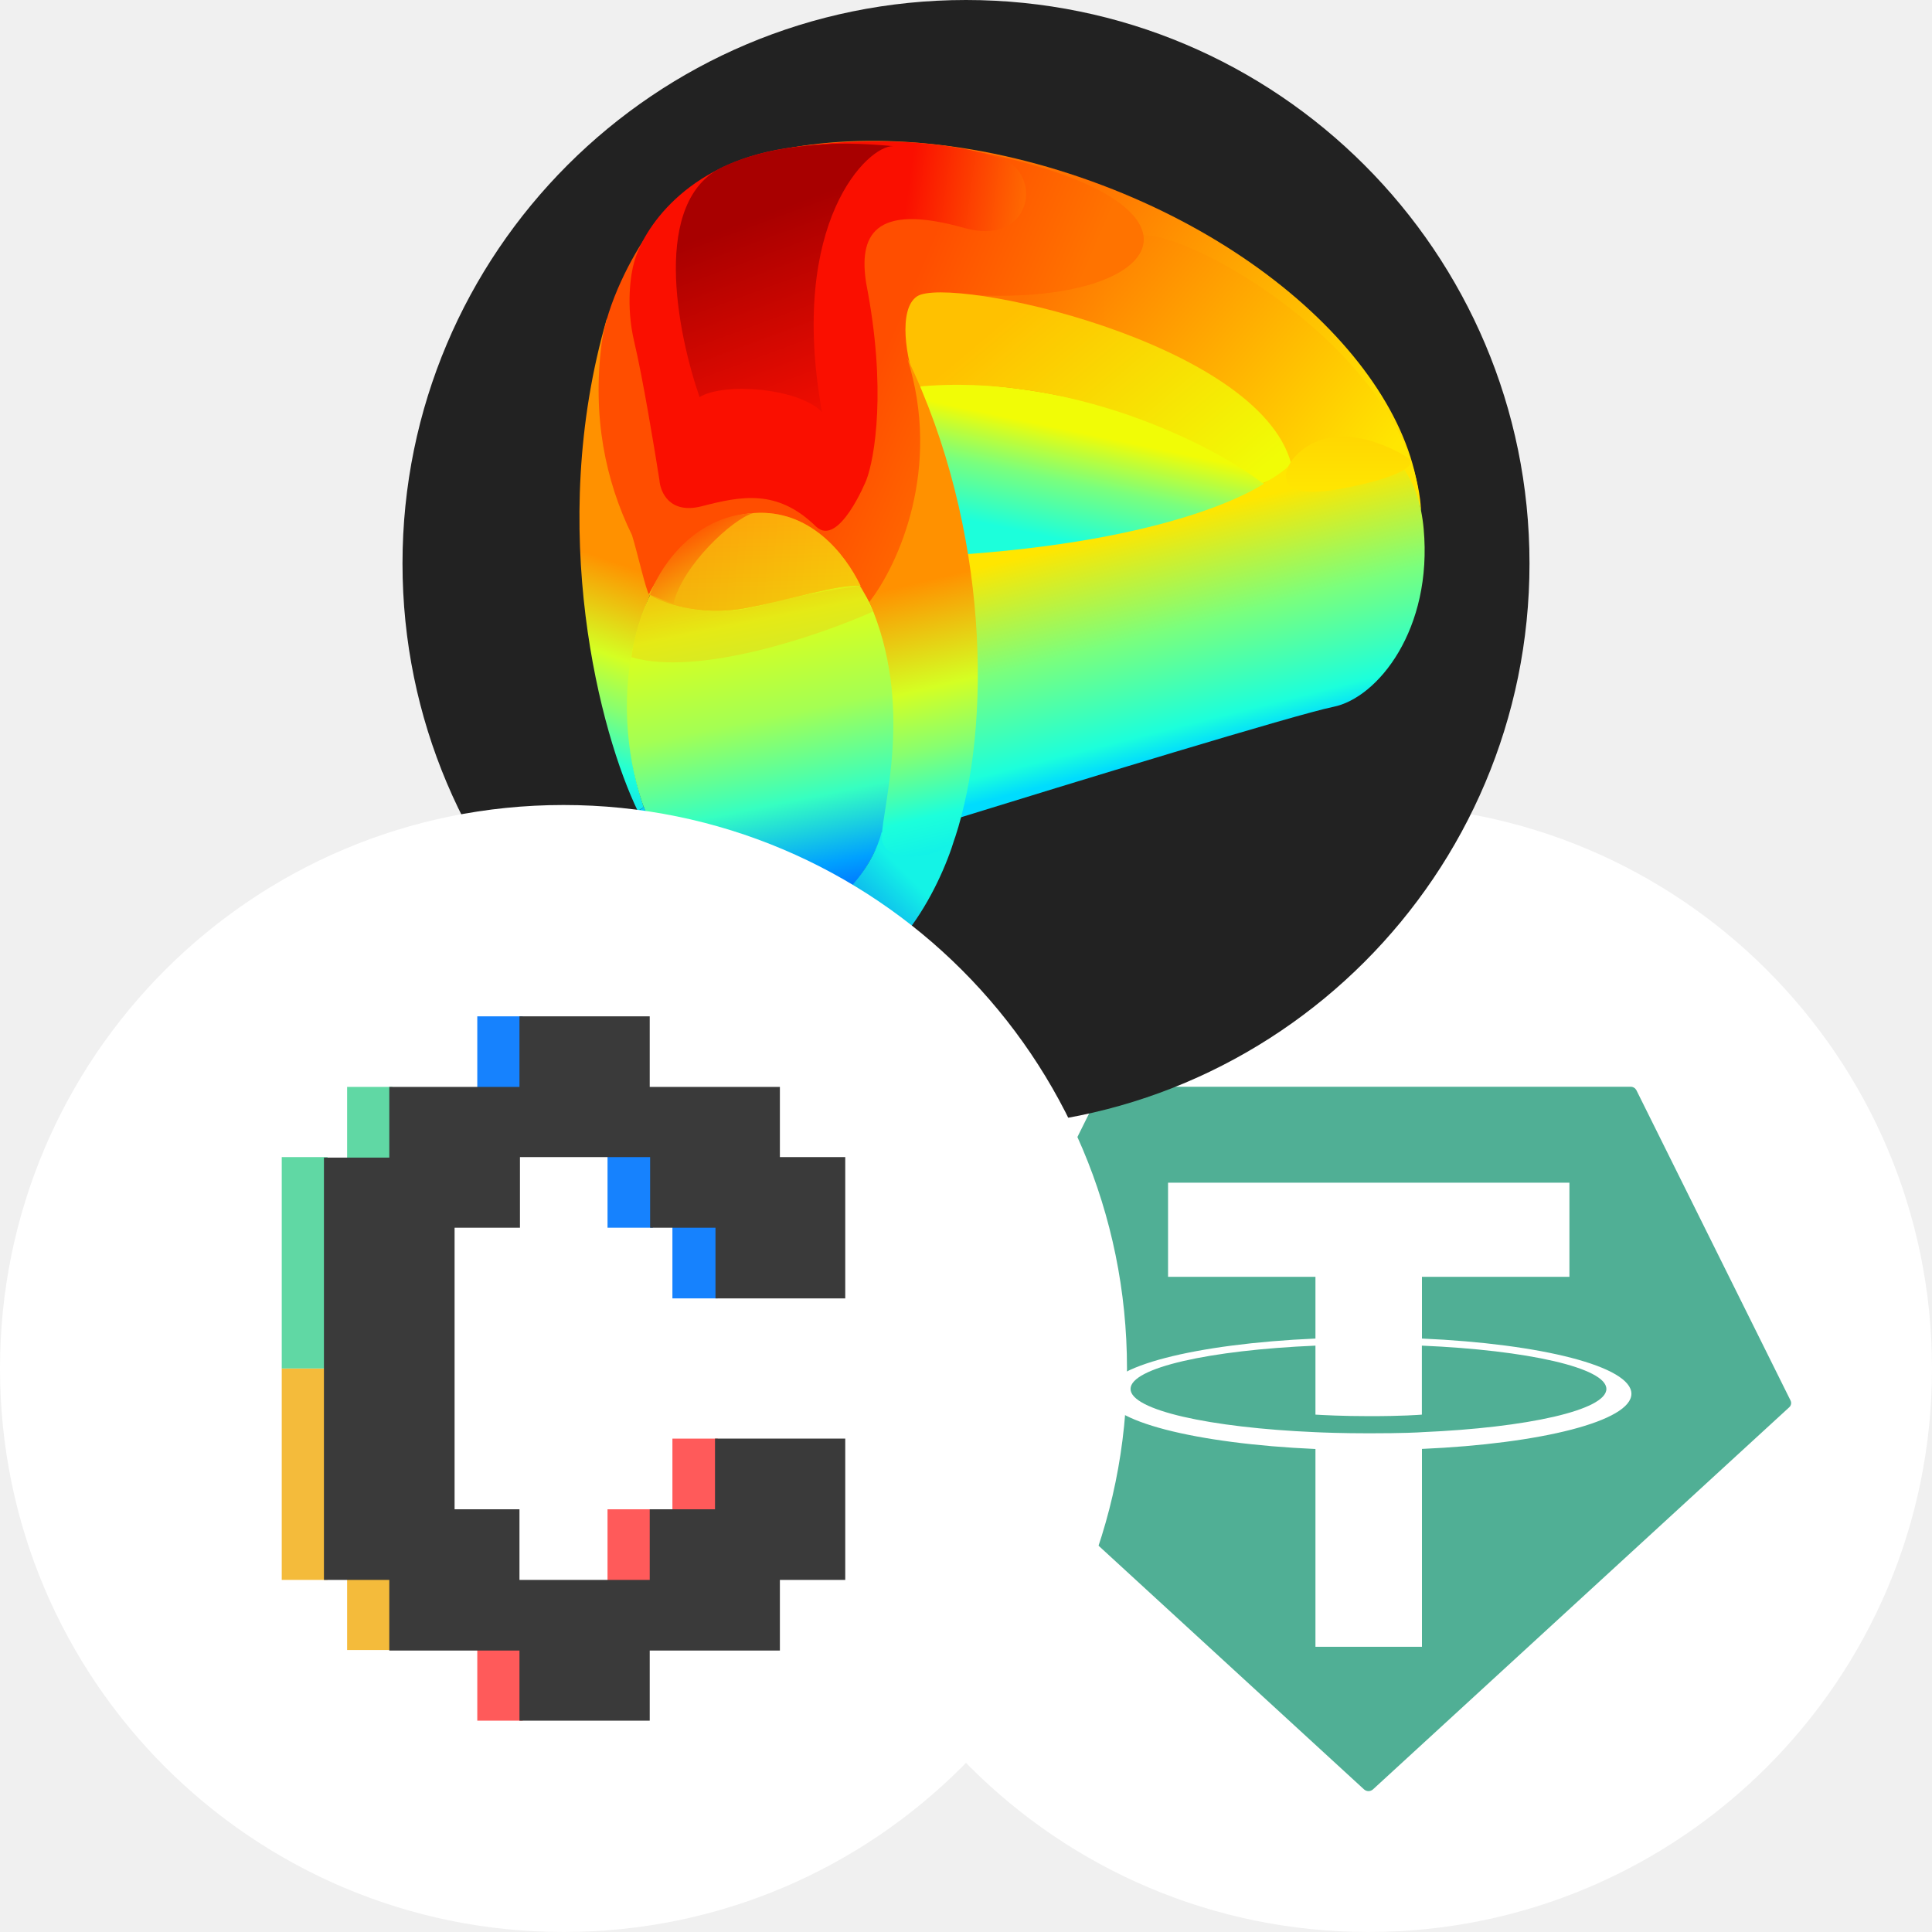
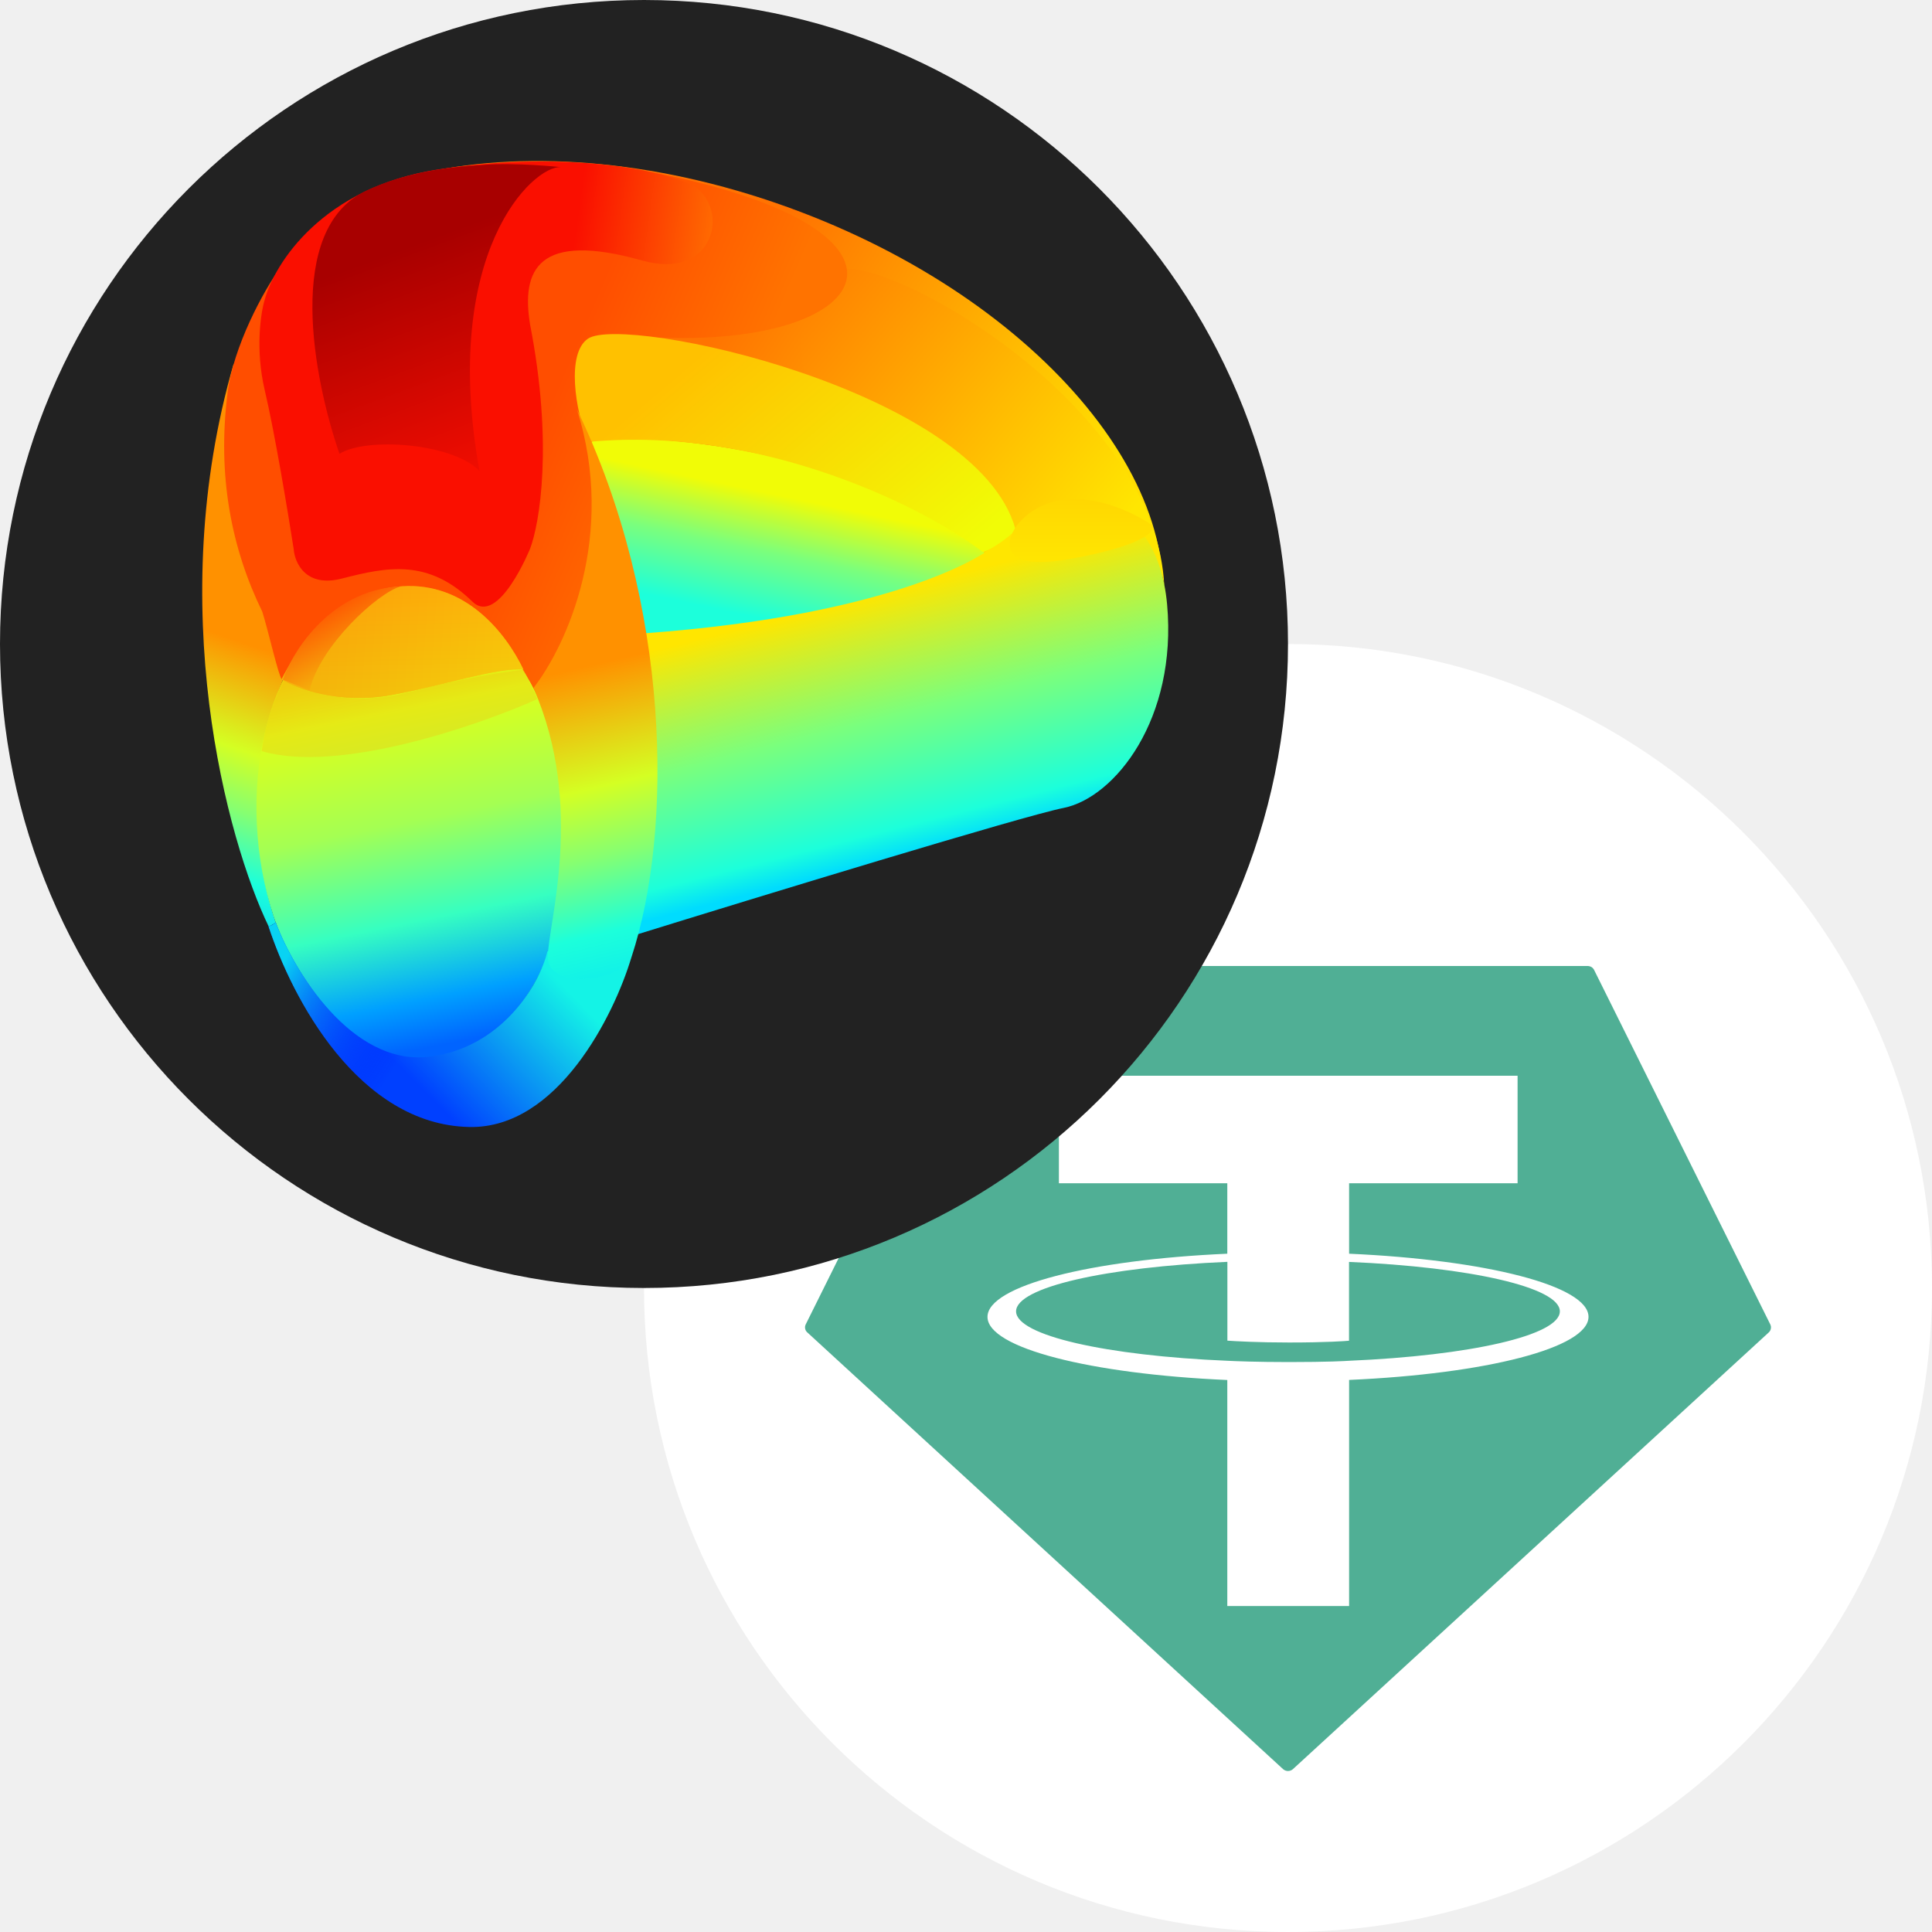
<svg xmlns="http://www.w3.org/2000/svg" width="24" height="24" viewBox="0 0 24 24" fill="none">
-   <g clip-path="url(#clip0_3289_4740)">
-     <circle cx="17" cy="17" r="7" fill="white" />
-     <g clip-path="url(#clip1_3289_4740)">
-       <path fill-rule="evenodd" clip-rule="evenodd" d="M13.673 13.543L11.758 17.395C11.751 17.41 11.748 17.426 11.752 17.442C11.755 17.457 11.763 17.472 11.775 17.483L16.945 22.229C16.96 22.242 16.98 22.25 17 22.25C17.02 22.25 17.04 22.242 17.055 22.229L22.225 17.483C22.238 17.472 22.246 17.457 22.249 17.442C22.252 17.426 22.249 17.41 22.242 17.396L20.328 13.543C20.321 13.53 20.311 13.519 20.299 13.512C20.286 13.504 20.272 13.5 20.257 13.5H13.744C13.729 13.5 13.714 13.504 13.702 13.511C13.689 13.519 13.679 13.53 13.673 13.543V13.543V13.543Z" fill="#50AF95" />
-       <path fill-rule="evenodd" clip-rule="evenodd" d="M17.664 17.791C17.627 17.794 17.435 17.805 17.008 17.805C16.667 17.805 16.426 17.795 16.341 17.791C15.026 17.735 14.044 17.516 14.044 17.254C14.044 16.991 15.026 16.772 16.341 16.716V17.573C16.427 17.578 16.673 17.592 17.013 17.592C17.422 17.592 17.626 17.576 17.663 17.573V16.716C18.975 16.772 19.955 16.992 19.955 17.254C19.955 17.516 18.976 17.735 17.663 17.791L17.664 17.791ZM17.664 16.628V15.861H19.496V14.692H14.51V15.861H16.341V16.628C14.852 16.693 13.733 16.975 13.733 17.314C13.733 17.652 14.852 17.934 16.341 18V20.457H17.664V17.999C19.149 17.934 20.266 17.652 20.266 17.314C20.266 16.975 19.15 16.693 17.664 16.628L17.664 16.628Z" fill="white" />
+   <g clip-path="url(#clip0_3191_4775)">
+     <circle cx="16" cy="16" r="8" fill="white" />
+     <g clip-path="url(#clip1_3191_4775)">
+       <path fill-rule="evenodd" clip-rule="evenodd" d="M12.197 12.049L10.009 16.452C10.001 16.468 9.998 16.487 10.002 16.505C10.005 16.523 10.014 16.539 10.028 16.551L15.938 21.976C15.954 21.991 15.977 22 16 22C16.023 22 16.046 21.991 16.062 21.976L21.972 16.552C21.986 16.539 21.995 16.523 21.998 16.505C22.002 16.487 21.999 16.469 21.991 16.452L19.803 12.05C19.796 12.035 19.784 12.022 19.77 12.013C19.756 12.005 19.739 12 19.722 12H12.278C12.261 12 12.245 12.004 12.23 12.013C12.216 12.022 12.204 12.034 12.197 12.049V12.049V12.049Z" fill="#50AF95" />
+       <path fill-rule="evenodd" clip-rule="evenodd" d="M16.759 16.904C16.717 16.907 16.498 16.92 16.009 16.92C15.62 16.92 15.344 16.909 15.247 16.904C13.744 16.841 12.622 16.59 12.622 16.29C12.622 15.99 13.744 15.74 15.247 15.675V16.654C15.345 16.661 15.627 16.677 16.015 16.677C16.482 16.677 16.716 16.659 16.758 16.655V15.676C18.258 15.74 19.377 15.991 19.377 16.29C19.377 16.589 18.258 16.84 16.758 16.904L16.759 16.904ZM16.759 15.575V14.699H18.852V13.363H13.154V14.699H15.246V15.574C13.546 15.649 12.267 15.972 12.267 16.359C12.267 16.746 13.546 17.068 15.246 17.143V19.951H16.759V17.142C18.456 17.067 19.733 16.745 19.733 16.358C19.733 15.972 18.457 15.65 16.759 15.574L16.759 15.575Z" fill="white" />
    </g>
-     <circle cx="12" cy="7" r="7" fill="#222222" />
-     <path d="M17.506 7.137C16.863 8.765 14.116 9.24 11.37 8.198C8.782 7.216 6.395 3.204 9.623 1.875C10.768 1.622 12.233 1.747 13.698 2.303C16.444 3.344 18.148 5.509 17.506 7.137Z" fill="url(#paint0_linear_3289_4740)" />
-     <path d="M14.331 2.933C13.699 2.819 13.657 3.616 13.744 4.062C15.428 4.714 15.991 5.684 16.033 5.745C16.802 5.103 17.585 5.821 17.655 6.369C17.572 4.59 15.191 3.088 14.331 2.933Z" fill="url(#paint1_linear_3289_4740)" />
-     <path d="M7.997 10.03C7.555 8.698 7.96 7.525 8.218 7.105C7.987 6.054 7.553 3.942 7.539 3.955C6.777 6.584 7.466 9.133 7.922 10.073L7.997 10.03Z" fill="url(#paint2_linear_3289_4740)" />
-     <path d="M7.473 4.271C7.537 3.769 7.858 3.165 8.062 2.886L11.711 1.806C15.45 2.413 14.578 3.901 11.803 3.645C10.949 3.566 11.361 4.345 11.411 5.065C11.643 6.593 11.291 6.771 10.748 7.56C10.557 7.175 10.134 6.446 9.38 6.396C8.776 6.357 8.19 7.106 8.062 7.382C8.029 7.352 7.915 6.853 7.851 6.648C7.516 5.964 7.359 5.172 7.473 4.271H7.473Z" fill="url(#paint3_linear_3289_4740)" />
-     <path d="M7.878 4.243C7.773 3.797 7.835 3.399 7.878 3.256C7.983 2.865 8.506 2.035 9.762 1.842C11.018 1.648 12.142 1.811 12.547 2.026C12.932 2.28 12.766 3.05 11.983 2.833C10.843 2.51 10.667 2.936 10.761 3.524C11.015 4.823 10.867 5.694 10.761 5.966C10.761 5.966 10.42 6.807 10.138 6.542C9.656 6.07 9.21 6.162 8.716 6.289C8.321 6.39 8.203 6.116 8.192 5.966C8.131 5.577 7.984 4.688 7.878 4.243Z" fill="url(#paint4_linear_3289_4740)" />
-     <path d="M8.983 2.071C8.087 2.49 8.411 4.124 8.69 4.933C8.994 4.746 9.926 4.82 10.211 5.119C9.785 2.747 10.792 1.798 11.097 1.816C11.097 1.816 10.597 1.764 10.249 1.793C9.832 1.816 9.383 1.884 8.983 2.071Z" fill="url(#paint5_linear_3289_4740)" />
-     <path d="M16.074 5.711C15.366 6.485 13.053 6.802 11.985 6.864C12.207 7.911 12.005 9.505 11.877 10.171C13.253 9.745 16.117 8.87 16.562 8.781C17.118 8.67 17.799 7.813 17.685 6.567C17.572 5.322 16.528 5.244 16.074 5.711Z" fill="url(#paint6_linear_3289_4740)" />
-     <path d="M11.446 4.793C11.277 4.863 11.828 6.21 12.006 6.884C14.769 6.681 15.69 6.009 15.701 6.009C14.152 4.75 11.656 4.706 11.446 4.793Z" fill="url(#paint7_linear_3289_4740)" />
-     <path d="M16.039 5.757C15.627 4.238 11.785 3.415 11.391 3.682C11.155 3.841 11.251 4.457 11.391 4.804C13.295 4.621 15.081 5.534 15.682 6.001C15.777 5.979 16.004 5.811 16.039 5.757Z" fill="url(#paint8_linear_3289_4740)" />
-     <path d="M16.658 6.071C15.855 6.22 15.922 5.89 16.056 5.707C16.481 5.196 17.209 5.494 17.52 5.707C17.567 5.766 17.46 5.921 16.658 6.071Z" fill="url(#paint9_linear_3289_4740)" />
-     <path d="M9.689 11.509C10.619 11.437 11.282 10.237 11.169 8.828C11.056 7.419 10.211 6.335 9.28 6.407C8.35 6.478 7.687 7.679 7.8 9.088C7.913 10.496 8.758 11.581 9.689 11.509Z" fill="url(#paint10_linear_3289_4740)" />
-     <path d="M9.25 7.556C8.687 7.658 8.223 7.485 8.061 7.385C8.214 7.082 8.614 6.424 9.371 6.373C10.055 6.327 10.493 6.868 10.69 7.277C10.403 7.254 9.812 7.453 9.25 7.556H9.25Z" fill="url(#paint11_linear_3289_4740)" />
-     <path d="M9.25 7.556C8.687 7.658 8.223 7.485 8.061 7.385C8.214 7.082 8.614 6.424 9.371 6.373C10.055 6.327 10.493 6.868 10.69 7.277C10.403 7.254 9.812 7.453 9.25 7.556H9.25Z" fill="url(#paint12_linear_3289_4740)" fill-opacity="0.5" />
-     <path d="M10.1 12.25C11.063 12.271 11.676 11.032 11.861 10.41L10.95 10.34C10.867 10.702 10.446 11.398 9.656 11.487C8.816 11.581 8.191 10.546 7.997 10.026C7.975 10.047 7.948 10.062 7.919 10.07C8.175 10.851 8.896 12.224 10.1 12.25Z" fill="url(#paint13_linear_3289_4740)" />
-     <path d="M10.1 12.25C11.063 12.271 11.676 11.032 11.861 10.41L10.95 10.34C10.867 10.702 10.446 11.398 9.656 11.487C8.816 11.581 8.191 10.546 7.997 10.026C7.975 10.047 7.948 10.062 7.919 10.07C8.175 10.851 8.896 12.224 10.1 12.25Z" fill="url(#paint14_linear_3289_4740)" />
-     <path d="M11.271 4.45C11.704 5.82 11.159 7.016 10.799 7.478C11.364 8.768 10.954 10.041 10.954 10.402C10.954 10.764 11.742 10.668 11.865 10.402C12.319 9.021 12.294 6.572 11.271 4.45L11.271 4.45Z" fill="url(#paint15_linear_3289_4740)" />
-     <path d="M8.365 7.503L8.075 7.388C8.155 7.143 8.554 6.413 9.356 6.374C9.102 6.445 8.476 7.023 8.365 7.503H8.365Z" fill="url(#paint16_linear_3289_4740)" />
-     <path opacity="0.3" d="M9.423 7.528C8.822 7.685 8.282 7.512 8.088 7.406C7.924 7.699 7.857 8.034 7.844 8.164C8.679 8.41 10.192 7.889 10.844 7.597L10.692 7.279C10.52 7.297 10.024 7.371 9.423 7.528Z" fill="#F4BA0C" />
-     <circle cx="7" cy="17" r="7" fill="white" />
-     <g clip-path="url(#clip2_3289_4740)">
-       <path d="M8.11 14.331H7.547V15.251H8.11V14.331Z" fill="#1682FE" />
-       <path d="M6.493 12.625H5.929V13.545H6.493V12.625Z" fill="#1682FE" />
-       <path d="M4.875 13.502H4.312V14.422H4.875V13.502Z" fill="#60D8A4" />
-       <path d="M4.069 17H3.5V19.626H4.069V17Z" fill="#F4BB3B" />
-       <path d="M4.069 14.374H3.5V17H4.069V14.374Z" fill="#60D8A4" />
-       <path d="M8.916 15.209H8.353V16.129H8.916V15.209Z" fill="#1682FE" />
-       <path d="M8.916 17.871H8.353V18.791H8.916V17.871Z" fill="#FF5A5A" />
-       <path d="M8.11 18.749H7.547V19.669H8.11V18.749Z" fill="#FF5A5A" />
-       <path d="M6.493 20.455H5.929V21.375H6.493V20.455Z" fill="#FF5A5A" />
-       <path d="M4.875 19.577H4.312V20.497H4.875V19.577Z" fill="#F4BB3B" />
-       <path d="M10.5 16.123V14.374H9.688V13.502H8.071V12.625H6.453V13.502H4.836V14.38H4.024V19.626H4.836V20.504H6.453V21.381H8.071V20.504H9.688V19.626H10.5V17.871H8.882V18.749H8.071V19.626H6.453V18.749H5.647V15.251H6.459V14.374H8.076V15.251H8.888V16.129H10.5V16.123Z" fill="#3A3A3A" />
-     </g>
+     <circle cx="8" cy="8" r="8" fill="#222222" />
+     <path d="M14.292 8.157C13.558 10.017 10.418 10.56 7.28 9.369C4.323 8.247 1.595 3.662 5.283 2.143C6.593 1.854 8.267 1.996 9.941 2.631C13.079 3.822 15.027 6.296 14.292 8.157Z" fill="url(#paint0_linear_3191_4775)" />
+     <path d="M10.664 3.352C9.942 3.222 9.894 4.133 9.993 4.642C11.917 5.387 12.562 6.496 12.609 6.566C13.488 5.832 14.383 6.652 14.463 7.278C14.367 5.246 11.646 3.529 10.664 3.352Z" fill="url(#paint1_linear_3191_4775)" />
+     <path d="M3.425 11.463C2.92 9.94 3.383 8.6 3.678 8.12C3.413 6.918 2.917 4.505 2.902 4.52C2.031 7.525 2.818 10.438 3.339 11.512L3.425 11.463Z" fill="url(#paint2_linear_3191_4775)" />
+     <path d="M2.826 4.881C2.899 4.307 3.266 3.617 3.5 3.298L7.67 2.063C11.943 2.758 10.946 4.458 7.775 4.166C6.799 4.076 7.27 4.966 7.327 5.788C7.592 7.535 7.19 7.738 6.569 8.64C6.351 8.2 5.867 7.366 5.006 7.31C4.316 7.265 3.646 8.121 3.5 8.436C3.461 8.403 3.332 7.832 3.258 7.598C2.876 6.816 2.696 5.911 2.827 4.881H2.826Z" fill="url(#paint3_linear_3191_4775)" />
+     <path d="M3.289 4.849C3.169 4.34 3.239 3.885 3.289 3.721C3.409 3.275 4.007 2.326 5.442 2.105C6.877 1.884 8.162 2.07 8.625 2.316C9.065 2.605 8.875 3.486 7.98 3.237C6.678 2.869 6.476 3.356 6.584 4.027C6.874 5.512 6.704 6.507 6.584 6.818C6.584 6.818 6.194 7.78 5.872 7.477C5.321 6.937 4.811 7.042 4.247 7.187C3.796 7.303 3.66 6.99 3.648 6.818C3.579 6.374 3.41 5.358 3.289 4.849Z" fill="url(#paint4_linear_3191_4775)" />
+     <path d="M4.552 2.367C3.528 2.845 3.898 4.714 4.217 5.637C4.565 5.424 5.63 5.509 5.956 5.85C5.469 3.139 6.62 2.054 6.968 2.076C6.968 2.076 6.396 2.016 5.999 2.049C5.522 2.075 5.009 2.154 4.552 2.367Z" fill="url(#paint5_linear_3191_4775)" />
+     <path d="M12.656 6.527C11.847 7.412 9.203 7.774 7.983 7.845C8.237 9.041 8.006 10.863 7.859 11.625C9.432 11.137 12.706 10.137 13.214 10.036C13.849 9.908 14.627 8.93 14.498 7.506C14.368 6.082 13.175 5.993 12.656 6.527Z" fill="url(#paint6_linear_3191_4775)" />
+     <path d="M7.366 5.478C7.174 5.557 7.803 7.097 8.007 7.867C11.165 7.635 12.217 6.867 12.23 6.867C10.459 5.429 7.607 5.379 7.366 5.478Z" fill="url(#paint7_linear_3191_4775)" />
+     <path d="M12.616 6.579C12.145 4.843 7.754 3.902 7.304 4.207C7.035 4.389 7.144 5.093 7.304 5.49C9.48 5.281 11.521 6.324 12.209 6.858C12.317 6.833 12.576 6.641 12.616 6.579Z" fill="url(#paint8_linear_3191_4775)" />
+     <path d="M13.323 6.938C12.406 7.109 12.483 6.732 12.635 6.522C13.121 5.938 13.953 6.279 14.309 6.522C14.362 6.589 14.24 6.767 13.323 6.938Z" fill="url(#paint9_linear_3191_4775)" />
+     <path d="M5.359 13.153C6.422 13.071 7.18 11.7 7.051 10.089C6.922 8.479 5.955 7.24 4.892 7.322C3.828 7.404 3.071 8.776 3.2 10.386C3.329 11.996 4.295 13.235 5.359 13.153Z" fill="url(#paint10_linear_3191_4775)" />
+     <path d="M4.857 8.635C4.214 8.751 3.683 8.554 3.498 8.44C3.673 8.094 4.13 7.341 4.996 7.283C5.777 7.231 6.277 7.849 6.502 8.316C6.175 8.29 5.5 8.518 4.857 8.635H4.857Z" fill="url(#paint11_linear_3191_4775)" />
+     <path d="M4.857 8.635C4.214 8.751 3.683 8.554 3.498 8.44C3.673 8.094 4.13 7.341 4.996 7.283C5.777 7.231 6.277 7.849 6.502 8.316C6.175 8.29 5.5 8.518 4.857 8.635H4.857Z" fill="url(#paint12_linear_3191_4775)" fill-opacity="0.5" />
+     <path d="M5.828 14C6.929 14.024 7.629 12.608 7.842 11.897L6.8 11.817C6.705 12.231 6.224 13.027 5.321 13.128C4.362 13.236 3.647 12.053 3.425 11.458C3.4 11.482 3.369 11.499 3.336 11.508C3.629 12.401 4.452 13.97 5.828 14Z" fill="url(#paint13_linear_3191_4775)" />
+     <path d="M5.828 14C6.929 14.024 7.629 12.608 7.842 11.897L6.8 11.817C6.705 12.231 6.224 13.027 5.321 13.128C4.362 13.236 3.647 12.053 3.425 11.458C3.4 11.482 3.369 11.499 3.336 11.508C3.629 12.401 4.452 13.97 5.828 14Z" fill="url(#paint14_linear_3191_4775)" />
+     <path d="M7.167 5.086C7.662 6.651 7.039 8.018 6.627 8.546C7.273 10.021 6.805 11.475 6.805 11.889C6.805 12.302 7.705 12.192 7.845 11.889C8.364 10.31 8.336 7.511 7.167 5.085L7.167 5.086Z" fill="url(#paint15_linear_3191_4775)" />
+     <path d="M3.845 8.575L3.514 8.443C3.606 8.163 4.061 7.33 4.978 7.284C4.688 7.366 3.972 8.027 3.846 8.575H3.845Z" fill="url(#paint16_linear_3191_4775)" />
+     <path opacity="0.3" d="M5.054 8.604C4.368 8.783 3.751 8.586 3.529 8.465C3.341 8.799 3.266 9.181 3.251 9.331C4.205 9.612 5.933 9.016 6.679 8.683L6.505 8.319C6.308 8.339 5.741 8.425 5.054 8.604Z" fill="#F4BA0C" />
  </g>
  <defs>
-     <linearGradient id="paint0_linear_3289_4740" x1="11.013" y1="1.953" x2="16.879" y2="5.711" gradientUnits="userSpaceOnUse">
+     <linearGradient id="paint0_linear_3191_4775" x1="6.872" y1="2.232" x2="13.576" y2="6.527" gradientUnits="userSpaceOnUse">
      <stop offset="0.339" stop-color="#FF7301" />
      <stop offset="0.948" stop-color="#FFDD01" />
    </linearGradient>
-     <linearGradient id="paint1_linear_3289_4740" x1="13.932" y1="2.922" x2="17.243" y2="5.633" gradientUnits="userSpaceOnUse">
+     <linearGradient id="paint1_linear_3191_4775" x1="10.208" y1="3.34" x2="13.992" y2="6.438" gradientUnits="userSpaceOnUse">
      <stop stop-color="#FF8101" />
      <stop offset="1" stop-color="#FFE601" />
    </linearGradient>
-     <linearGradient id="paint2_linear_3289_4740" x1="6.871" y1="6.722" x2="5.732" y2="10.087" gradientUnits="userSpaceOnUse">
+     <linearGradient id="paint2_linear_3191_4775" x1="2.138" y1="7.682" x2="0.836" y2="11.528" gradientUnits="userSpaceOnUse">
      <stop stop-color="#FF9100" />
      <stop offset="0.314" stop-color="#D4FF23" />
      <stop offset="0.49" stop-color="#87FF70" />
      <stop offset="0.688" stop-color="#1CFFDB" />
      <stop offset="1" stop-color="#00BEFF" />
    </linearGradient>
-     <linearGradient id="paint3_linear_3289_4740" x1="12.003" y1="1.985" x2="13.759" y2="2.738" gradientUnits="userSpaceOnUse">
+     <linearGradient id="paint3_linear_3191_4775" x1="8.003" y1="2.269" x2="10.01" y2="3.129" gradientUnits="userSpaceOnUse">
      <stop stop-color="#FF4E00" />
      <stop offset="1" stop-color="#FF7300" />
    </linearGradient>
-     <linearGradient id="paint4_linear_3289_4740" x1="11.229" y1="2.704" x2="12.759" y2="2.92" gradientUnits="userSpaceOnUse">
+     <linearGradient id="paint4_linear_3191_4775" x1="7.118" y1="3.09" x2="8.867" y2="3.337" gradientUnits="userSpaceOnUse">
      <stop stop-color="#FA0F00" />
      <stop offset="1" stop-color="#FF6E01" />
    </linearGradient>
-     <linearGradient id="paint5_linear_3289_4740" x1="8.703" y1="2.951" x2="9.708" y2="5.673" gradientUnits="userSpaceOnUse">
+     <linearGradient id="paint5_linear_3191_4775" x1="4.232" y1="3.373" x2="5.38" y2="6.484" gradientUnits="userSpaceOnUse">
      <stop stop-color="#A80000" />
      <stop offset="1" stop-color="#FA0F01" />
    </linearGradient>
-     <linearGradient id="paint6_linear_3289_4740" x1="14.296" y1="6.512" x2="14.991" y2="9.257" gradientUnits="userSpaceOnUse">
+     <linearGradient id="paint6_linear_3191_4775" x1="10.624" y1="7.443" x2="11.418" y2="10.58" gradientUnits="userSpaceOnUse">
      <stop stop-color="#FFE600" />
      <stop offset="0.469" stop-color="#7AFF7D" />
      <stop offset="0.891" stop-color="#1CFFDB" />
      <stop offset="1" stop-color="#00DCFE" />
    </linearGradient>
-     <linearGradient id="paint7_linear_3289_4740" x1="13.656" y1="5.421" x2="13.378" y2="6.744" gradientUnits="userSpaceOnUse">
+     <linearGradient id="paint7_linear_3191_4775" x1="9.893" y1="6.196" x2="9.575" y2="7.708" gradientUnits="userSpaceOnUse">
      <stop stop-color="#F1FC06" />
      <stop offset="0.469" stop-color="#7AFF7D" />
      <stop offset="1" stop-color="#1CFFDB" />
    </linearGradient>
-     <linearGradient id="paint8_linear_3289_4740" x1="12.159" y1="4.233" x2="14.4" y2="6.898" gradientUnits="userSpaceOnUse">
+     <linearGradient id="paint8_linear_3191_4775" x1="8.182" y1="4.838" x2="10.743" y2="7.884" gradientUnits="userSpaceOnUse">
      <stop stop-color="#FFC100" />
      <stop offset="1" stop-color="#F1FC06" />
    </linearGradient>
-     <linearGradient id="paint9_linear_3289_4740" x1="16.752" y1="5.425" x2="16.752" y2="6.108" gradientUnits="userSpaceOnUse">
+     <linearGradient id="paint9_linear_3191_4775" x1="13.431" y1="6.199" x2="13.431" y2="6.981" gradientUnits="userSpaceOnUse">
      <stop stop-color="#FFD701" />
      <stop offset="1" stop-color="#FFE601" />
    </linearGradient>
-     <linearGradient id="paint10_linear_3289_4740" x1="8.694" y1="6.812" x2="9.652" y2="11.516" gradientUnits="userSpaceOnUse">
+     <linearGradient id="paint10_linear_3191_4775" x1="4.222" y1="7.785" x2="5.316" y2="13.161" gradientUnits="userSpaceOnUse">
      <stop stop-color="#FFA300" />
      <stop offset="0.214" stop-color="#DEFF19" />
      <stop offset="0.464" stop-color="#A4FF53" />
      <stop offset="0.688" stop-color="#36FFC1" />
      <stop offset="0.865" stop-color="#00A0FF" />
      <stop offset="0.974" stop-color="#0064FF" />
    </linearGradient>
-     <linearGradient id="paint11_linear_3289_4740" x1="8.35" y1="6.928" x2="12.082" y2="7.187" gradientUnits="userSpaceOnUse">
+     <linearGradient id="paint11_linear_3191_4775" x1="3.828" y1="7.917" x2="8.094" y2="8.214" gradientUnits="userSpaceOnUse">
      <stop stop-color="#FF8A01" />
      <stop offset="1" stop-color="#FFDB00" />
    </linearGradient>
-     <linearGradient id="paint12_linear_3289_4740" x1="10.131" y1="8.167" x2="10.089" y2="6.256" gradientUnits="userSpaceOnUse">
+     <linearGradient id="paint12_linear_3191_4775" x1="5.864" y1="9.333" x2="5.816" y2="7.15" gradientUnits="userSpaceOnUse">
      <stop stop-color="#DFFD18" />
      <stop offset="1" stop-color="#FDAD12" />
    </linearGradient>
-     <linearGradient id="paint13_linear_3289_4740" x1="11.248" y1="10.845" x2="9.914" y2="12.166" gradientUnits="userSpaceOnUse">
+     <linearGradient id="paint13_linear_3191_4775" x1="7.14" y1="12.394" x2="5.615" y2="13.904" gradientUnits="userSpaceOnUse">
      <stop stop-color="#14F3E6" />
      <stop offset="1" stop-color="#0040FF" />
    </linearGradient>
-     <linearGradient id="paint14_linear_3289_4740" x1="8.21" y1="10.262" x2="9.582" y2="11.159" gradientUnits="userSpaceOnUse">
+     <linearGradient id="paint14_linear_3191_4775" x1="3.669" y1="11.728" x2="5.237" y2="12.754" gradientUnits="userSpaceOnUse">
      <stop stop-color="#09D3F3" />
      <stop offset="1" stop-color="#0001FC" stop-opacity="0" />
    </linearGradient>
-     <linearGradient id="paint15_linear_3289_4740" x1="11.123" y1="7.301" x2="12.084" y2="11.355" gradientUnits="userSpaceOnUse">
+     <linearGradient id="paint15_linear_3191_4775" x1="6.998" y1="8.344" x2="8.096" y2="12.977" gradientUnits="userSpaceOnUse">
      <stop stop-color="#FF9100" />
      <stop offset="0.314" stop-color="#D4FF23" />
      <stop offset="0.49" stop-color="#87FF70" />
      <stop offset="0.688" stop-color="#1CFFDB" />
      <stop offset="1" stop-color="#00D8FF" />
    </linearGradient>
-     <linearGradient id="paint16_linear_3289_4740" x1="8.128" y1="6.776" x2="8.547" y2="7.511" gradientUnits="userSpaceOnUse">
+     <linearGradient id="paint16_linear_3191_4775" x1="3.575" y1="7.744" x2="4.054" y2="8.584" gradientUnits="userSpaceOnUse">
      <stop stop-color="#FF4E01" />
      <stop offset="1" stop-color="#F4BB0C" />
    </linearGradient>
-     <clipPath id="clip0_3289_4740">
+     <clipPath id="clip0_3191_4775">
      <rect width="24" height="24" fill="white" />
    </clipPath>
-     <clipPath id="clip1_3289_4740">
-       <rect width="10.5" height="8.75" fill="white" transform="translate(11.75 13.5)" />
-     </clipPath>
-     <clipPath id="clip2_3289_4740">
-       <rect width="7" height="8.75" fill="white" transform="translate(3.5 12.625)" />
+     <clipPath id="clip1_3191_4775">
+       <rect width="12" height="10" fill="white" transform="translate(10 12)" />
    </clipPath>
  </defs>
</svg>
